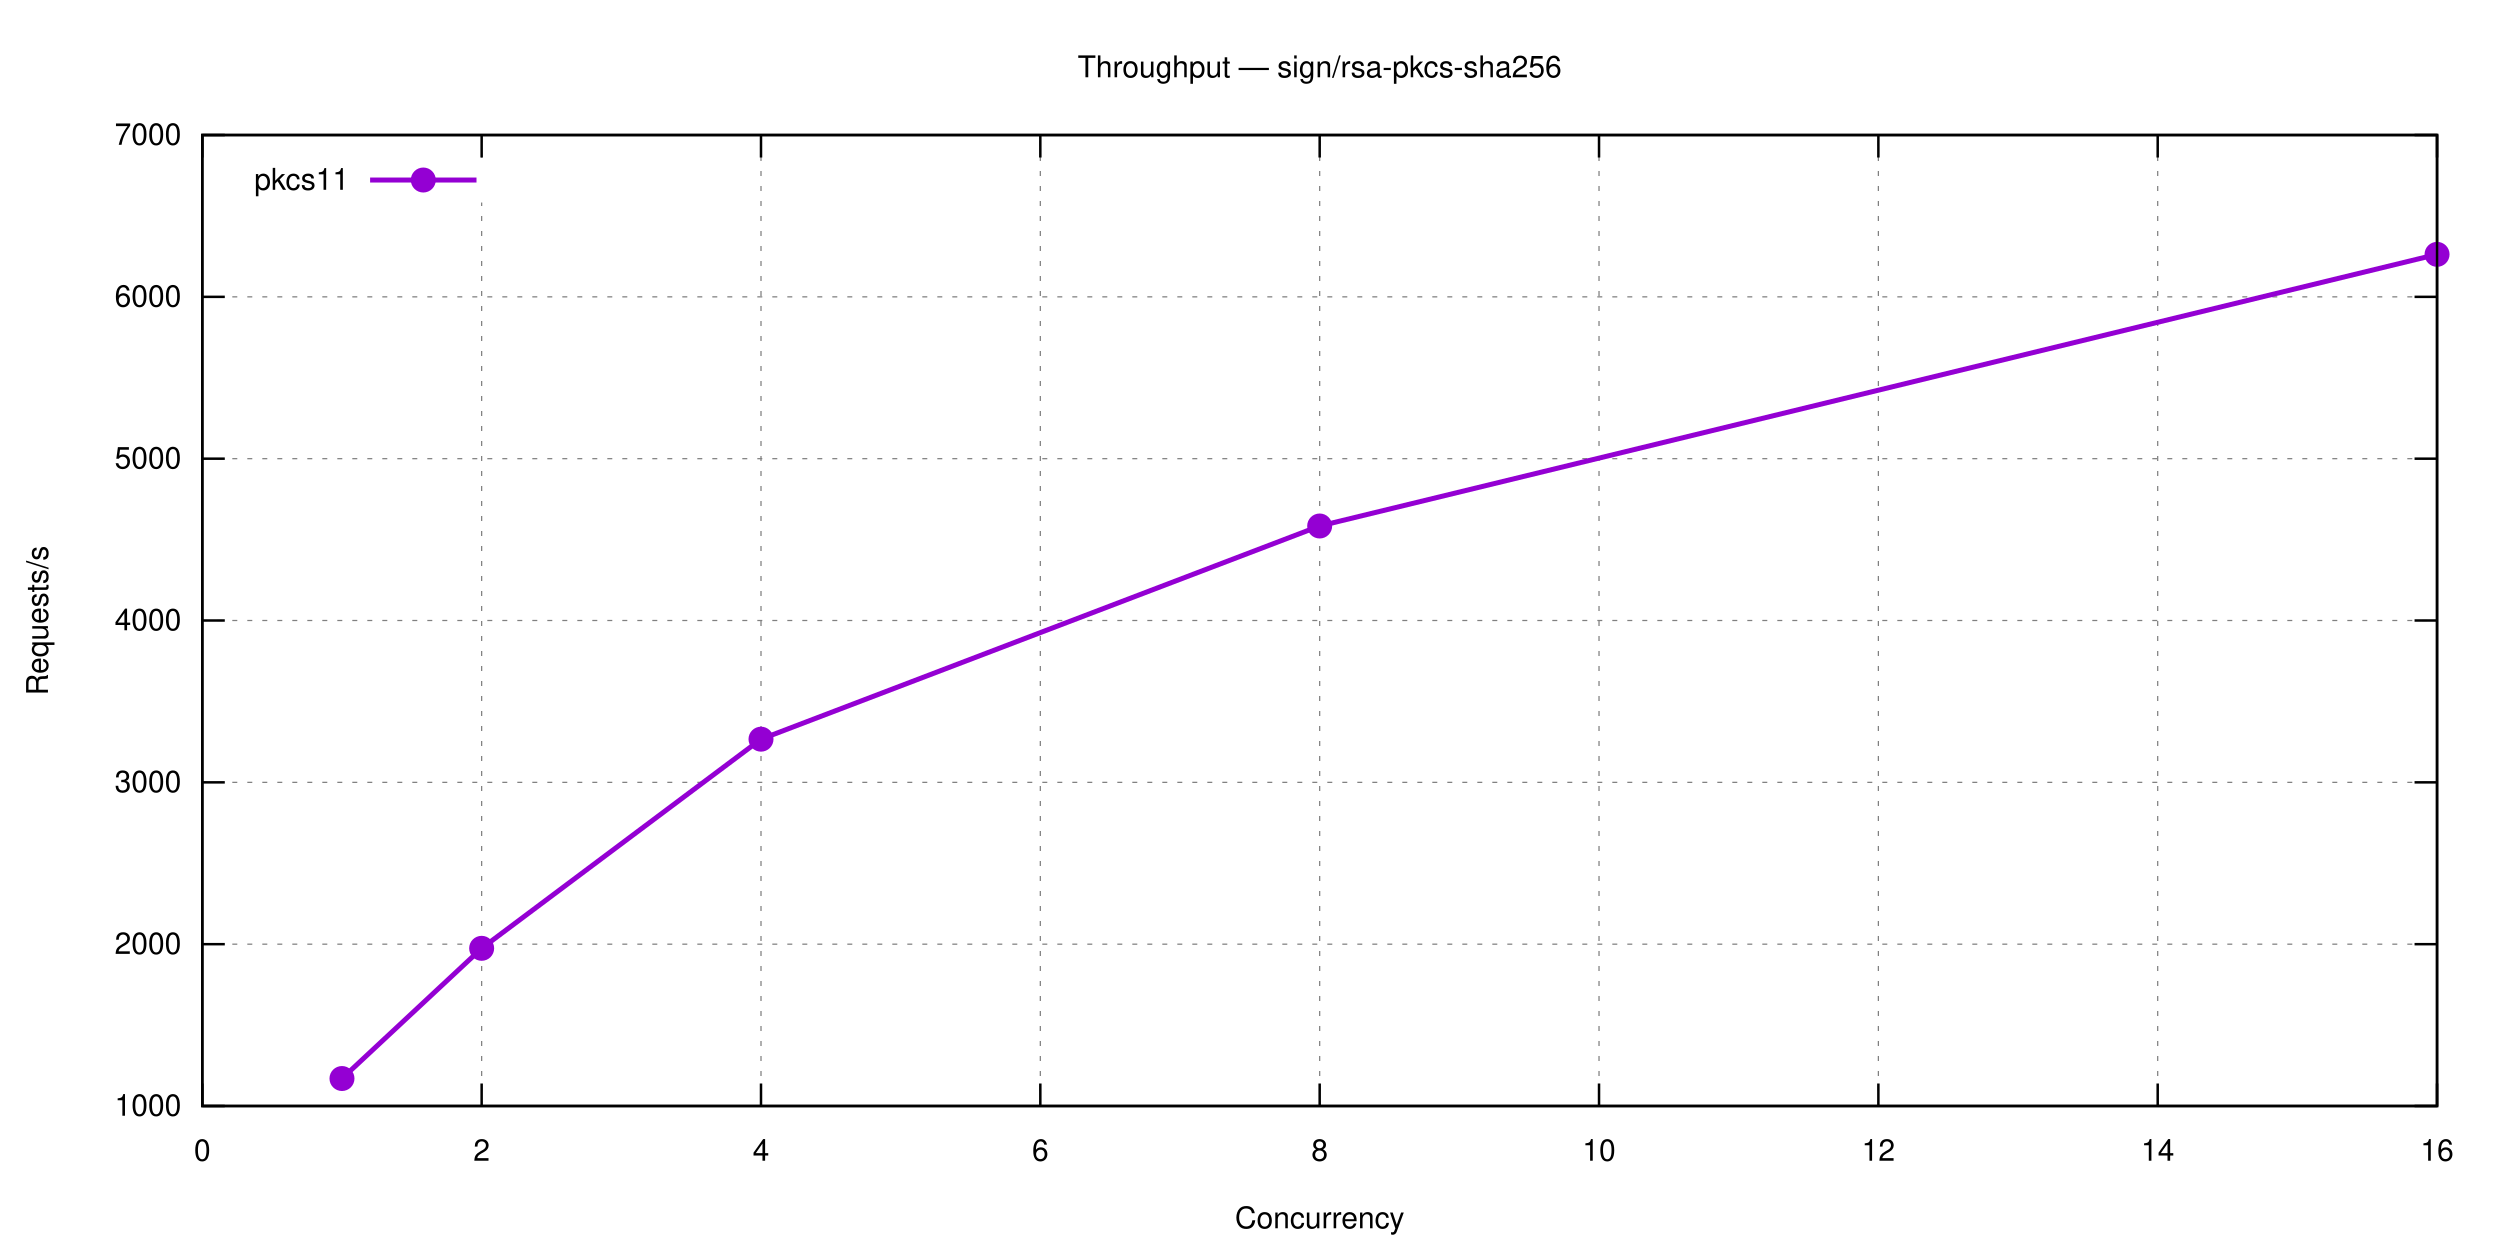
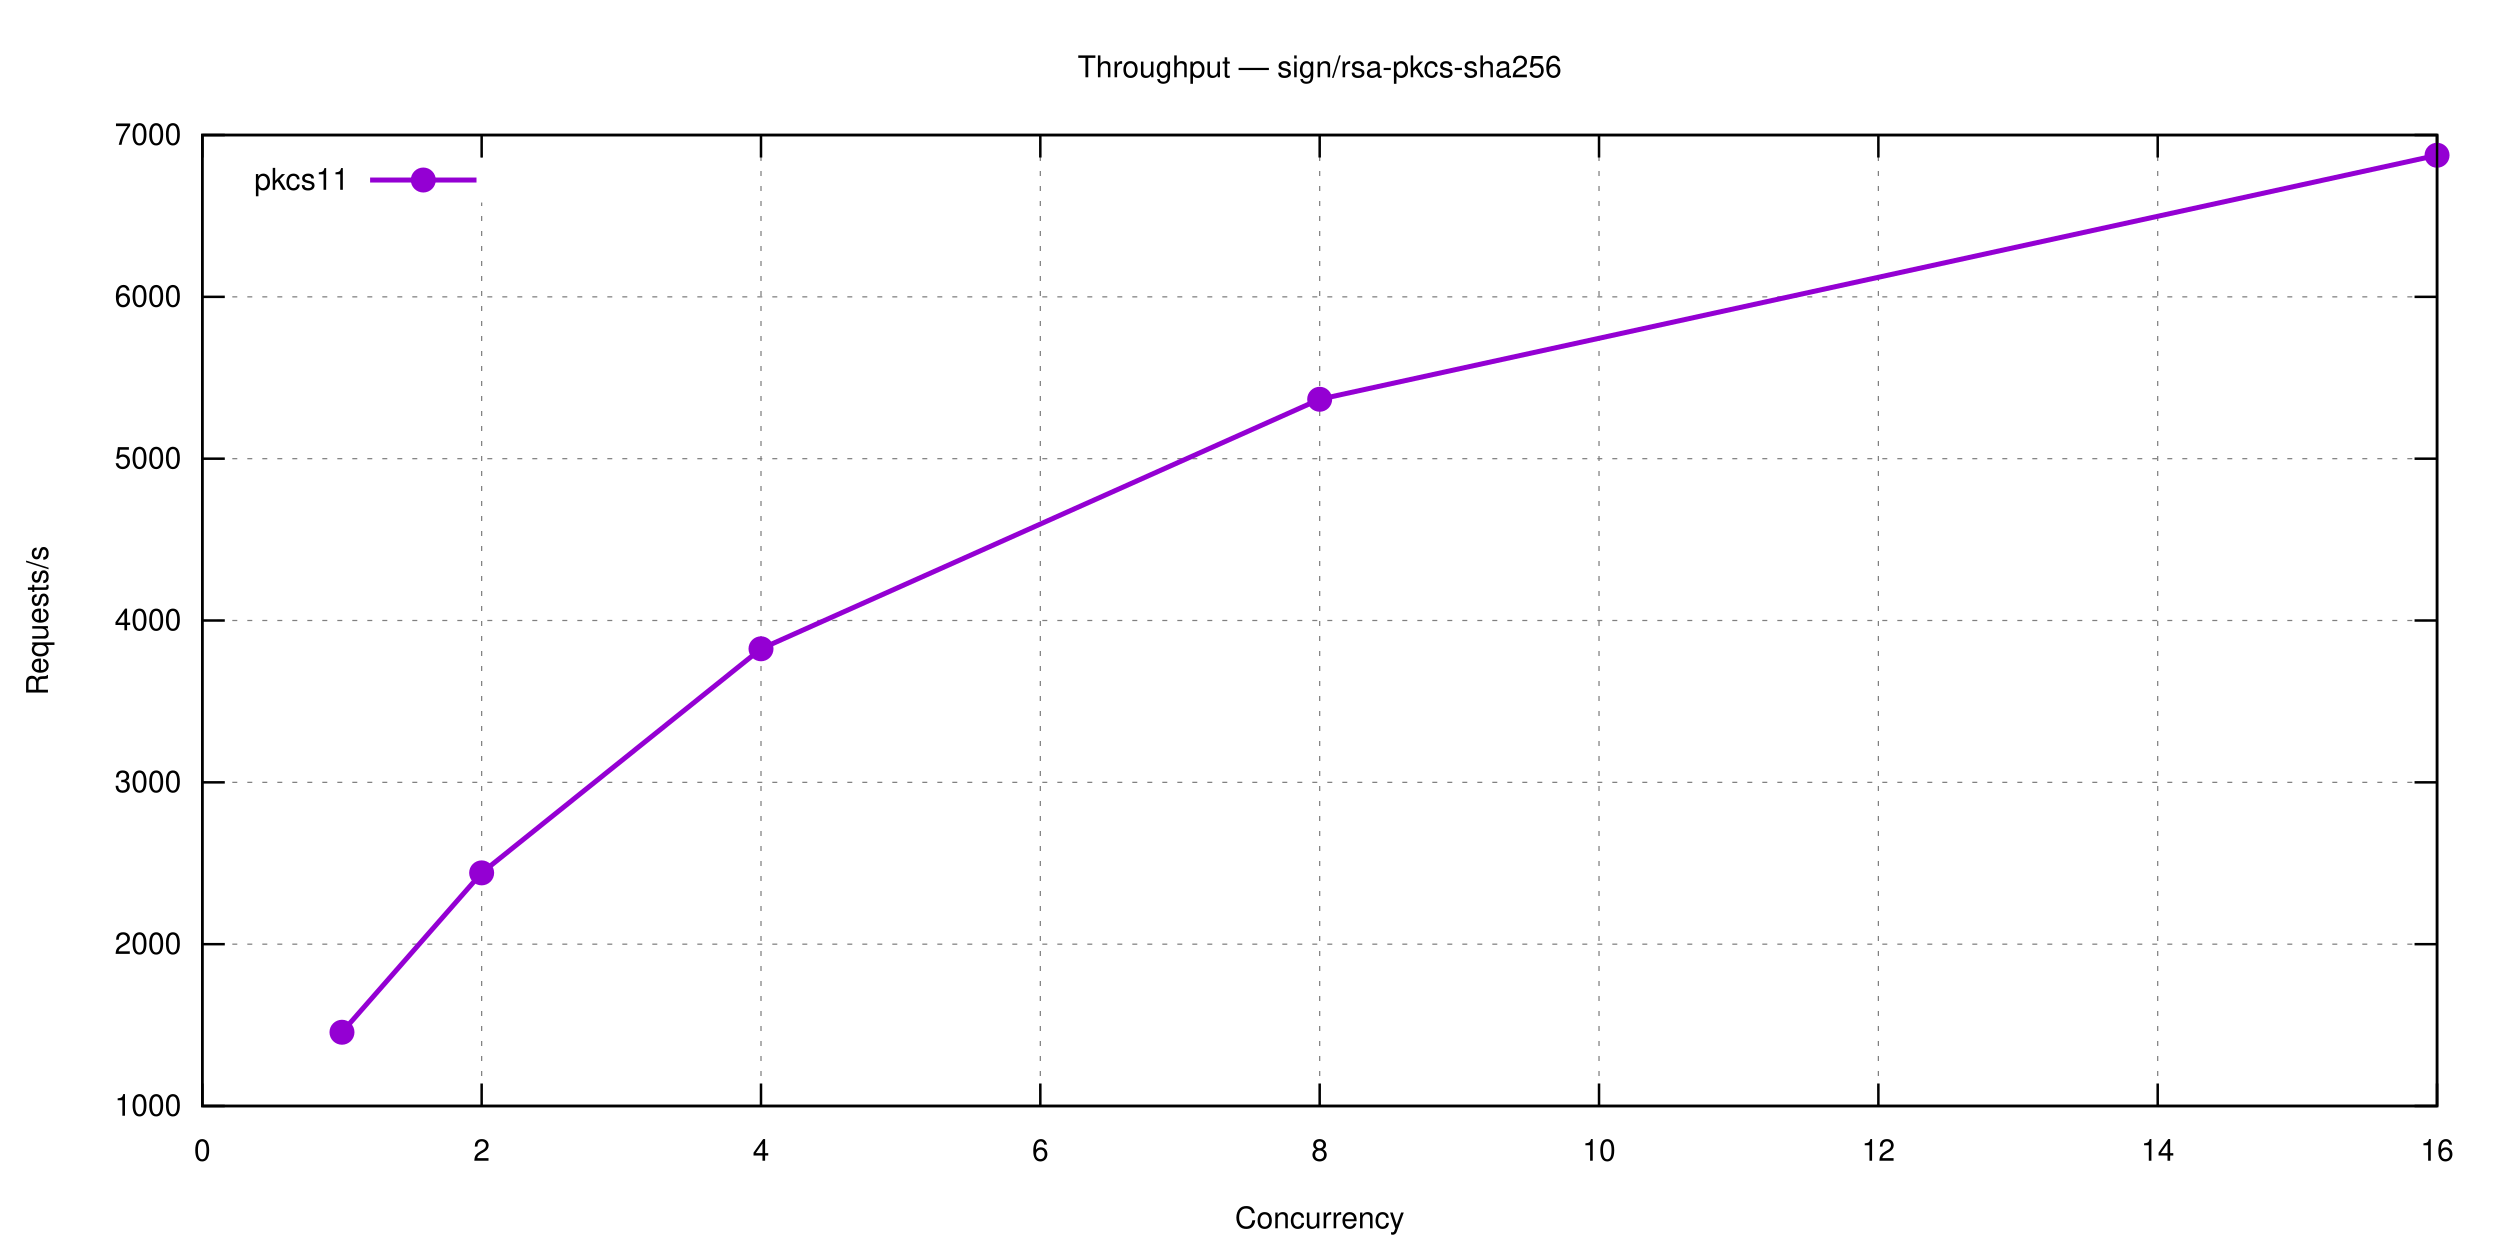
<svg xmlns="http://www.w3.org/2000/svg" xmlns:xlink="http://www.w3.org/1999/xlink" width="1000" height="500" viewBox="0 0 1000 500">
  <g id="gnuplot_canvas">
    <rect x="0" y="0" width="1000" height="500" fill="none" />
    <defs>
      <circle id="gpDot" r="0.5" stroke-width="0.5" stroke="currentColor" />
      <path id="gpPt0" stroke-width="0.222" stroke="currentColor" d="M-1,0 h2 M0,-1 v2" />
      <path id="gpPt1" stroke-width="0.222" stroke="currentColor" d="M-1,-1 L1,1 M1,-1 L-1,1" />
      <path id="gpPt2" stroke-width="0.222" stroke="currentColor" d="M-1,0 L1,0 M0,-1 L0,1 M-1,-1 L1,1 M-1,1 L1,-1" />
      <rect id="gpPt3" stroke-width="0.222" stroke="currentColor" x="-1" y="-1" width="2" height="2" />
      <rect id="gpPt4" stroke-width="0.222" stroke="currentColor" fill="currentColor" x="-1" y="-1" width="2" height="2" />
      <circle id="gpPt5" stroke-width="0.222" stroke="currentColor" cx="0" cy="0" r="1" />
      <use xlink:href="#gpPt5" id="gpPt6" fill="currentColor" stroke="none" />
      <path id="gpPt7" stroke-width="0.222" stroke="currentColor" d="M0,-1.33 L-1.33,0.67 L1.33,0.67 z" />
      <use xlink:href="#gpPt7" id="gpPt8" fill="currentColor" stroke="none" />
      <use xlink:href="#gpPt7" id="gpPt9" stroke="currentColor" transform="rotate(180)" />
      <use xlink:href="#gpPt9" id="gpPt10" fill="currentColor" stroke="none" />
      <use xlink:href="#gpPt3" id="gpPt11" stroke="currentColor" transform="rotate(45)" />
      <use xlink:href="#gpPt11" id="gpPt12" fill="currentColor" stroke="none" />
      <path id="gpPt13" stroke-width="0.222" stroke="currentColor" d="M0,1.330 L1.265,0.411 L0.782,-1.067 L-0.782,-1.076 L-1.265,0.411 z" />
      <use xlink:href="#gpPt13" id="gpPt14" fill="currentColor" stroke="none" />
      <filter id="textbox" filterUnits="objectBoundingBox" x="0" y="0" height="1" width="1">
        <feFlood flood-color="white" flood-opacity="1" result="bgnd" />
        <feComposite in="SourceGraphic" in2="bgnd" operator="atop" />
      </filter>
      <filter id="greybox" filterUnits="objectBoundingBox" x="0" y="0" height="1" width="1">
        <feFlood flood-color="lightgrey" flood-opacity="1" result="grey" />
        <feComposite in="SourceGraphic" in2="grey" operator="atop" />
      </filter>
    </defs>
    <g fill="none" color="white" stroke="currentColor" stroke-width="1.00" stroke-linecap="butt" stroke-linejoin="miter">
</g>
    <g fill="none" color="black" stroke="currentColor" stroke-width="1.00" stroke-linecap="butt" stroke-linejoin="miter">
</g>
    <g fill="none" color="black" stroke="black" stroke-width="0.50" stroke-linecap="butt" stroke-linejoin="miter">
</g>
    <g fill="none" color="gray" stroke="currentColor" stroke-width="0.50" stroke-linecap="butt" stroke-linejoin="miter">
      <path stroke="gray" stroke-dasharray="2,4" class="gridline" d="M80.92,442.40 L974.82,442.40  " />
    </g>
    <g fill="none" color="gray" stroke="gray" stroke-width="1.00" stroke-linecap="butt" stroke-linejoin="miter">
</g>
    <g fill="none" color="black" stroke="currentColor" stroke-width="1.00" stroke-linecap="butt" stroke-linejoin="miter">
      <path stroke="black" d="M80.92,442.40 L89.92,442.40 M974.82,442.40 L965.82,442.40  " />
      <g transform="translate(72.53,446.30)" stroke="none" fill="black" font-family="Helvetica" font-size="12.00" text-anchor="end">
        <text>
          <tspan font-family="Helvetica"> 1000</tspan>
        </text>
      </g>
    </g>
    <g fill="none" color="black" stroke="currentColor" stroke-width="1.00" stroke-linecap="butt" stroke-linejoin="miter">
</g>
    <g fill="none" color="black" stroke="black" stroke-width="0.50" stroke-linecap="butt" stroke-linejoin="miter">
</g>
    <g fill="none" color="gray" stroke="currentColor" stroke-width="0.50" stroke-linecap="butt" stroke-linejoin="miter">
      <path stroke="gray" stroke-dasharray="2,4" class="gridline" d="M80.92,377.67 L974.82,377.67  " />
    </g>
    <g fill="none" color="gray" stroke="gray" stroke-width="1.00" stroke-linecap="butt" stroke-linejoin="miter">
</g>
    <g fill="none" color="black" stroke="currentColor" stroke-width="1.00" stroke-linecap="butt" stroke-linejoin="miter">
      <path stroke="black" d="M80.92,377.67 L89.92,377.67 M974.82,377.67 L965.82,377.67  " />
      <g transform="translate(72.53,381.57)" stroke="none" fill="black" font-family="Helvetica" font-size="12.00" text-anchor="end">
        <text>
          <tspan font-family="Helvetica"> 2000</tspan>
        </text>
      </g>
    </g>
    <g fill="none" color="black" stroke="currentColor" stroke-width="1.00" stroke-linecap="butt" stroke-linejoin="miter">
</g>
    <g fill="none" color="black" stroke="black" stroke-width="0.50" stroke-linecap="butt" stroke-linejoin="miter">
</g>
    <g fill="none" color="gray" stroke="currentColor" stroke-width="0.50" stroke-linecap="butt" stroke-linejoin="miter">
      <path stroke="gray" stroke-dasharray="2,4" class="gridline" d="M80.92,312.94 L974.82,312.94  " />
    </g>
    <g fill="none" color="gray" stroke="gray" stroke-width="1.00" stroke-linecap="butt" stroke-linejoin="miter">
</g>
    <g fill="none" color="black" stroke="currentColor" stroke-width="1.00" stroke-linecap="butt" stroke-linejoin="miter">
      <path stroke="black" d="M80.92,312.94 L89.92,312.94 M974.82,312.94 L965.82,312.94  " />
      <g transform="translate(72.53,316.84)" stroke="none" fill="black" font-family="Helvetica" font-size="12.00" text-anchor="end">
        <text>
          <tspan font-family="Helvetica"> 3000</tspan>
        </text>
      </g>
    </g>
    <g fill="none" color="black" stroke="currentColor" stroke-width="1.00" stroke-linecap="butt" stroke-linejoin="miter">
</g>
    <g fill="none" color="black" stroke="black" stroke-width="0.50" stroke-linecap="butt" stroke-linejoin="miter">
</g>
    <g fill="none" color="gray" stroke="currentColor" stroke-width="0.50" stroke-linecap="butt" stroke-linejoin="miter">
      <path stroke="gray" stroke-dasharray="2,4" class="gridline" d="M80.92,248.20 L974.82,248.20  " />
    </g>
    <g fill="none" color="gray" stroke="gray" stroke-width="1.00" stroke-linecap="butt" stroke-linejoin="miter">
</g>
    <g fill="none" color="black" stroke="currentColor" stroke-width="1.00" stroke-linecap="butt" stroke-linejoin="miter">
      <path stroke="black" d="M80.92,248.20 L89.92,248.20 M974.82,248.20 L965.82,248.20  " />
      <g transform="translate(72.53,252.10)" stroke="none" fill="black" font-family="Helvetica" font-size="12.00" text-anchor="end">
        <text>
          <tspan font-family="Helvetica"> 4000</tspan>
        </text>
      </g>
    </g>
    <g fill="none" color="black" stroke="currentColor" stroke-width="1.00" stroke-linecap="butt" stroke-linejoin="miter">
</g>
    <g fill="none" color="black" stroke="black" stroke-width="0.50" stroke-linecap="butt" stroke-linejoin="miter">
</g>
    <g fill="none" color="gray" stroke="currentColor" stroke-width="0.50" stroke-linecap="butt" stroke-linejoin="miter">
      <path stroke="gray" stroke-dasharray="2,4" class="gridline" d="M80.92,183.47 L974.82,183.47  " />
    </g>
    <g fill="none" color="gray" stroke="gray" stroke-width="1.00" stroke-linecap="butt" stroke-linejoin="miter">
</g>
    <g fill="none" color="black" stroke="currentColor" stroke-width="1.00" stroke-linecap="butt" stroke-linejoin="miter">
      <path stroke="black" d="M80.92,183.47 L89.92,183.47 M974.82,183.47 L965.82,183.47  " />
      <g transform="translate(72.53,187.37)" stroke="none" fill="black" font-family="Helvetica" font-size="12.00" text-anchor="end">
        <text>
          <tspan font-family="Helvetica"> 5000</tspan>
        </text>
      </g>
    </g>
    <g fill="none" color="black" stroke="currentColor" stroke-width="1.00" stroke-linecap="butt" stroke-linejoin="miter">
</g>
    <g fill="none" color="black" stroke="black" stroke-width="0.50" stroke-linecap="butt" stroke-linejoin="miter">
</g>
    <g fill="none" color="gray" stroke="currentColor" stroke-width="0.50" stroke-linecap="butt" stroke-linejoin="miter">
      <path stroke="gray" stroke-dasharray="2,4" class="gridline" d="M80.92,118.74 L974.82,118.74  " />
    </g>
    <g fill="none" color="gray" stroke="gray" stroke-width="1.00" stroke-linecap="butt" stroke-linejoin="miter">
</g>
    <g fill="none" color="black" stroke="currentColor" stroke-width="1.00" stroke-linecap="butt" stroke-linejoin="miter">
      <path stroke="black" d="M80.92,118.74 L89.92,118.74 M974.82,118.74 L965.82,118.74  " />
      <g transform="translate(72.53,122.64)" stroke="none" fill="black" font-family="Helvetica" font-size="12.00" text-anchor="end">
        <text>
          <tspan font-family="Helvetica"> 6000</tspan>
        </text>
      </g>
    </g>
    <g fill="none" color="black" stroke="currentColor" stroke-width="1.00" stroke-linecap="butt" stroke-linejoin="miter">
</g>
    <g fill="none" color="black" stroke="black" stroke-width="0.50" stroke-linecap="butt" stroke-linejoin="miter">
</g>
    <g fill="none" color="gray" stroke="currentColor" stroke-width="0.50" stroke-linecap="butt" stroke-linejoin="miter">
      <path stroke="gray" stroke-dasharray="2,4" class="gridline" d="M80.92,54.01 L974.82,54.01  " />
    </g>
    <g fill="none" color="gray" stroke="gray" stroke-width="1.00" stroke-linecap="butt" stroke-linejoin="miter">
</g>
    <g fill="none" color="black" stroke="currentColor" stroke-width="1.00" stroke-linecap="butt" stroke-linejoin="miter">
      <path stroke="black" d="M80.92,54.01 L89.92,54.01 M974.82,54.01 L965.82,54.01  " />
      <g transform="translate(72.53,57.91)" stroke="none" fill="black" font-family="Helvetica" font-size="12.00" text-anchor="end">
        <text>
          <tspan font-family="Helvetica"> 7000</tspan>
        </text>
      </g>
    </g>
    <g fill="none" color="black" stroke="currentColor" stroke-width="1.00" stroke-linecap="butt" stroke-linejoin="miter">
</g>
    <g fill="none" color="black" stroke="black" stroke-width="0.50" stroke-linecap="butt" stroke-linejoin="miter">
</g>
    <g fill="none" color="gray" stroke="currentColor" stroke-width="0.50" stroke-linecap="butt" stroke-linejoin="miter">
      <path stroke="gray" stroke-dasharray="2,4" class="gridline" d="M80.92,442.40 L80.92,54.01  " />
    </g>
    <g fill="none" color="gray" stroke="gray" stroke-width="1.00" stroke-linecap="butt" stroke-linejoin="miter">
</g>
    <g fill="none" color="black" stroke="currentColor" stroke-width="1.00" stroke-linecap="butt" stroke-linejoin="miter">
      <path stroke="black" d="M80.92,442.40 L80.92,433.40 M80.92,54.01 L80.92,63.01  " />
      <g transform="translate(80.92,464.30)" stroke="none" fill="black" font-family="Helvetica" font-size="12.00" text-anchor="middle">
        <text>
          <tspan font-family="Helvetica"> 0</tspan>
        </text>
      </g>
    </g>
    <g fill="none" color="black" stroke="currentColor" stroke-width="1.00" stroke-linecap="butt" stroke-linejoin="miter">
</g>
    <g fill="none" color="black" stroke="black" stroke-width="0.50" stroke-linecap="butt" stroke-linejoin="miter">
</g>
    <g fill="none" color="gray" stroke="currentColor" stroke-width="0.50" stroke-linecap="butt" stroke-linejoin="miter">
      <path stroke="gray" stroke-dasharray="2,4" class="gridline" d="M192.66,442.40 L192.66,81.01 M192.66,63.01 L192.66,54.01  " />
    </g>
    <g fill="none" color="gray" stroke="gray" stroke-width="1.00" stroke-linecap="butt" stroke-linejoin="miter">
</g>
    <g fill="none" color="black" stroke="currentColor" stroke-width="1.00" stroke-linecap="butt" stroke-linejoin="miter">
      <path stroke="black" d="M192.66,442.40 L192.66,433.40 M192.66,54.01 L192.66,63.01  " />
      <g transform="translate(192.66,464.30)" stroke="none" fill="black" font-family="Helvetica" font-size="12.00" text-anchor="middle">
        <text>
          <tspan font-family="Helvetica"> 2</tspan>
        </text>
      </g>
    </g>
    <g fill="none" color="black" stroke="currentColor" stroke-width="1.00" stroke-linecap="butt" stroke-linejoin="miter">
</g>
    <g fill="none" color="black" stroke="black" stroke-width="0.50" stroke-linecap="butt" stroke-linejoin="miter">
</g>
    <g fill="none" color="gray" stroke="currentColor" stroke-width="0.50" stroke-linecap="butt" stroke-linejoin="miter">
      <path stroke="gray" stroke-dasharray="2,4" class="gridline" d="M304.40,442.40 L304.40,54.01  " />
    </g>
    <g fill="none" color="gray" stroke="gray" stroke-width="1.00" stroke-linecap="butt" stroke-linejoin="miter">
</g>
    <g fill="none" color="black" stroke="currentColor" stroke-width="1.00" stroke-linecap="butt" stroke-linejoin="miter">
      <path stroke="black" d="M304.40,442.40 L304.40,433.40 M304.40,54.01 L304.40,63.01  " />
      <g transform="translate(304.40,464.30)" stroke="none" fill="black" font-family="Helvetica" font-size="12.00" text-anchor="middle">
        <text>
          <tspan font-family="Helvetica"> 4</tspan>
        </text>
      </g>
    </g>
    <g fill="none" color="black" stroke="currentColor" stroke-width="1.00" stroke-linecap="butt" stroke-linejoin="miter">
</g>
    <g fill="none" color="black" stroke="black" stroke-width="0.50" stroke-linecap="butt" stroke-linejoin="miter">
</g>
    <g fill="none" color="gray" stroke="currentColor" stroke-width="0.50" stroke-linecap="butt" stroke-linejoin="miter">
      <path stroke="gray" stroke-dasharray="2,4" class="gridline" d="M416.13,442.40 L416.13,54.01  " />
    </g>
    <g fill="none" color="gray" stroke="gray" stroke-width="1.00" stroke-linecap="butt" stroke-linejoin="miter">
</g>
    <g fill="none" color="black" stroke="currentColor" stroke-width="1.00" stroke-linecap="butt" stroke-linejoin="miter">
      <path stroke="black" d="M416.13,442.40 L416.13,433.40 M416.13,54.01 L416.13,63.01  " />
      <g transform="translate(416.13,464.30)" stroke="none" fill="black" font-family="Helvetica" font-size="12.00" text-anchor="middle">
        <text>
          <tspan font-family="Helvetica"> 6</tspan>
        </text>
      </g>
    </g>
    <g fill="none" color="black" stroke="currentColor" stroke-width="1.00" stroke-linecap="butt" stroke-linejoin="miter">
</g>
    <g fill="none" color="black" stroke="black" stroke-width="0.50" stroke-linecap="butt" stroke-linejoin="miter">
</g>
    <g fill="none" color="gray" stroke="currentColor" stroke-width="0.50" stroke-linecap="butt" stroke-linejoin="miter">
      <path stroke="gray" stroke-dasharray="2,4" class="gridline" d="M527.87,442.40 L527.87,54.01  " />
    </g>
    <g fill="none" color="gray" stroke="gray" stroke-width="1.00" stroke-linecap="butt" stroke-linejoin="miter">
</g>
    <g fill="none" color="black" stroke="currentColor" stroke-width="1.00" stroke-linecap="butt" stroke-linejoin="miter">
      <path stroke="black" d="M527.87,442.40 L527.87,433.40 M527.87,54.01 L527.87,63.01  " />
      <g transform="translate(527.87,464.30)" stroke="none" fill="black" font-family="Helvetica" font-size="12.00" text-anchor="middle">
        <text>
          <tspan font-family="Helvetica"> 8</tspan>
        </text>
      </g>
    </g>
    <g fill="none" color="black" stroke="currentColor" stroke-width="1.00" stroke-linecap="butt" stroke-linejoin="miter">
</g>
    <g fill="none" color="black" stroke="black" stroke-width="0.50" stroke-linecap="butt" stroke-linejoin="miter">
</g>
    <g fill="none" color="gray" stroke="currentColor" stroke-width="0.50" stroke-linecap="butt" stroke-linejoin="miter">
      <path stroke="gray" stroke-dasharray="2,4" class="gridline" d="M639.61,442.40 L639.61,54.01  " />
    </g>
    <g fill="none" color="gray" stroke="gray" stroke-width="1.00" stroke-linecap="butt" stroke-linejoin="miter">
</g>
    <g fill="none" color="black" stroke="currentColor" stroke-width="1.00" stroke-linecap="butt" stroke-linejoin="miter">
      <path stroke="black" d="M639.61,442.40 L639.61,433.40 M639.61,54.01 L639.61,63.01  " />
      <g transform="translate(639.61,464.30)" stroke="none" fill="black" font-family="Helvetica" font-size="12.00" text-anchor="middle">
        <text>
          <tspan font-family="Helvetica"> 10</tspan>
        </text>
      </g>
    </g>
    <g fill="none" color="black" stroke="currentColor" stroke-width="1.00" stroke-linecap="butt" stroke-linejoin="miter">
</g>
    <g fill="none" color="black" stroke="black" stroke-width="0.50" stroke-linecap="butt" stroke-linejoin="miter">
</g>
    <g fill="none" color="gray" stroke="currentColor" stroke-width="0.50" stroke-linecap="butt" stroke-linejoin="miter">
      <path stroke="gray" stroke-dasharray="2,4" class="gridline" d="M751.35,442.40 L751.35,54.01  " />
    </g>
    <g fill="none" color="gray" stroke="gray" stroke-width="1.00" stroke-linecap="butt" stroke-linejoin="miter">
</g>
    <g fill="none" color="black" stroke="currentColor" stroke-width="1.00" stroke-linecap="butt" stroke-linejoin="miter">
      <path stroke="black" d="M751.35,442.40 L751.35,433.40 M751.35,54.01 L751.35,63.01  " />
      <g transform="translate(751.35,464.30)" stroke="none" fill="black" font-family="Helvetica" font-size="12.00" text-anchor="middle">
        <text>
          <tspan font-family="Helvetica"> 12</tspan>
        </text>
      </g>
    </g>
    <g fill="none" color="black" stroke="currentColor" stroke-width="1.00" stroke-linecap="butt" stroke-linejoin="miter">
</g>
    <g fill="none" color="black" stroke="black" stroke-width="0.50" stroke-linecap="butt" stroke-linejoin="miter">
</g>
    <g fill="none" color="gray" stroke="currentColor" stroke-width="0.50" stroke-linecap="butt" stroke-linejoin="miter">
      <path stroke="gray" stroke-dasharray="2,4" class="gridline" d="M863.08,442.40 L863.08,54.01  " />
    </g>
    <g fill="none" color="gray" stroke="gray" stroke-width="1.00" stroke-linecap="butt" stroke-linejoin="miter">
</g>
    <g fill="none" color="black" stroke="currentColor" stroke-width="1.00" stroke-linecap="butt" stroke-linejoin="miter">
      <path stroke="black" d="M863.08,442.40 L863.08,433.40 M863.08,54.01 L863.08,63.01  " />
      <g transform="translate(863.08,464.30)" stroke="none" fill="black" font-family="Helvetica" font-size="12.00" text-anchor="middle">
        <text>
          <tspan font-family="Helvetica"> 14</tspan>
        </text>
      </g>
    </g>
    <g fill="none" color="black" stroke="currentColor" stroke-width="1.00" stroke-linecap="butt" stroke-linejoin="miter">
</g>
    <g fill="none" color="black" stroke="black" stroke-width="0.50" stroke-linecap="butt" stroke-linejoin="miter">
</g>
    <g fill="none" color="gray" stroke="currentColor" stroke-width="0.50" stroke-linecap="butt" stroke-linejoin="miter">
      <path stroke="gray" stroke-dasharray="2,4" class="gridline" d="M974.82,442.40 L974.82,54.01  " />
    </g>
    <g fill="none" color="gray" stroke="gray" stroke-width="1.00" stroke-linecap="butt" stroke-linejoin="miter">
</g>
    <g fill="none" color="black" stroke="currentColor" stroke-width="1.00" stroke-linecap="butt" stroke-linejoin="miter">
      <path stroke="black" d="M974.82,442.40 L974.82,433.40 M974.82,54.01 L974.82,63.01  " />
      <g transform="translate(974.82,464.30)" stroke="none" fill="black" font-family="Helvetica" font-size="12.00" text-anchor="middle">
        <text>
          <tspan font-family="Helvetica"> 16</tspan>
        </text>
      </g>
    </g>
    <g fill="none" color="black" stroke="currentColor" stroke-width="1.00" stroke-linecap="butt" stroke-linejoin="miter">
</g>
    <g fill="none" color="black" stroke="currentColor" stroke-width="1.00" stroke-linecap="butt" stroke-linejoin="miter">
      <path stroke="black" d="M80.92,54.01 L80.92,442.40 L974.82,442.40 L974.82,54.01 L80.92,54.01 Z  " />
    </g>
    <g fill="none" color="black" stroke="currentColor" stroke-width="1.00" stroke-linecap="butt" stroke-linejoin="miter">
</g>
    <g id="gnuplot_plot_1">
      <g fill="none" color="white" stroke="black" stroke-width="2.00" stroke-linecap="butt" stroke-linejoin="miter">
</g>
      <g fill="none" color="black" stroke="currentColor" stroke-width="2.00" stroke-linecap="butt" stroke-linejoin="miter">
        <g transform="translate(139.65,75.91)" stroke="none" fill="black" font-family="Helvetica" font-size="12.00" text-anchor="end">
          <text>
            <tspan font-family="Helvetica">pkcs11</tspan>
          </text>
        </g>
      </g>
      <g fill="none" color="black" stroke="currentColor" stroke-width="2.00" stroke-linecap="butt" stroke-linejoin="miter">
-         <path stroke="rgb(148,   0, 211)" d="M148.04,72.01 L190.60,72.01 M136.79,431.41 L192.66,379.33 L304.40,295.67 L527.87,210.40 L974.82,101.74  " />
-         <use xlink:href="#gpPt6" transform="translate(136.79,431.41) scale(4.50)" color="rgb(148,   0, 211)" />
-         <use xlink:href="#gpPt6" transform="translate(192.66,379.33) scale(4.50)" color="rgb(148,   0, 211)" />
-         <use xlink:href="#gpPt6" transform="translate(304.40,295.67) scale(4.50)" color="rgb(148,   0, 211)" />
-         <use xlink:href="#gpPt6" transform="translate(527.87,210.40) scale(4.50)" color="rgb(148,   0, 211)" />
-         <use xlink:href="#gpPt6" transform="translate(974.82,101.74) scale(4.50)" color="rgb(148,   0, 211)" />
+         <path stroke="rgb(148,   0, 211)" d="M148.04,72.01 L190.60,72.01 M136.79,412.90 L192.66,349.15 L304.40,259.52 L527.87,159.71 L974.82,62.10  " />
+         <use xlink:href="#gpPt6" transform="translate(136.79,412.90) scale(4.50)" color="rgb(148,   0, 211)" />
+         <use xlink:href="#gpPt6" transform="translate(192.66,349.15) scale(4.50)" color="rgb(148,   0, 211)" />
+         <use xlink:href="#gpPt6" transform="translate(304.40,259.52) scale(4.50)" color="rgb(148,   0, 211)" />
+         <use xlink:href="#gpPt6" transform="translate(527.87,159.71) scale(4.50)" color="rgb(148,   0, 211)" />
+         <use xlink:href="#gpPt6" transform="translate(974.82,62.10) scale(4.50)" color="rgb(148,   0, 211)" />
        <use xlink:href="#gpPt6" transform="translate(169.32,72.01) scale(4.50)" color="rgb(148,   0, 211)" />
      </g>
    </g>
    <g fill="none" color="black" stroke="currentColor" stroke-width="2.00" stroke-linecap="butt" stroke-linejoin="miter">
</g>
    <g fill="none" color="black" stroke="black" stroke-width="1.00" stroke-linecap="butt" stroke-linejoin="miter">
</g>
    <g fill="none" color="black" stroke="currentColor" stroke-width="1.00" stroke-linecap="butt" stroke-linejoin="miter">
      <path stroke="black" d="M80.92,54.01 L80.92,442.40 L974.82,442.40 L974.82,54.01 L80.92,54.01 Z  " />
      <g transform="translate(19.18,248.21) rotate(270.00)" stroke="none" fill="black" font-family="Helvetica" font-size="12.00" text-anchor="middle">
        <text>
          <tspan font-family="Helvetica">Requests/s</tspan>
        </text>
      </g>
    </g>
    <g fill="none" color="black" stroke="currentColor" stroke-width="1.00" stroke-linecap="butt" stroke-linejoin="miter">
      <g transform="translate(527.87,491.30)" stroke="none" fill="black" font-family="Helvetica" font-size="12.00" text-anchor="middle">
        <text>
          <tspan font-family="Helvetica">Concurrency</tspan>
        </text>
      </g>
    </g>
    <g fill="none" color="black" stroke="currentColor" stroke-width="1.00" stroke-linecap="butt" stroke-linejoin="miter">
</g>
    <g fill="none" color="black" stroke="currentColor" stroke-width="1.00" stroke-linecap="butt" stroke-linejoin="miter">
      <g transform="translate(527.87,30.91)" stroke="none" fill="black" font-family="Helvetica" font-size="12.00" text-anchor="middle">
        <text>
          <tspan font-family="Helvetica">Throughput — sign/rsa-pkcs-sha256</tspan>
        </text>
      </g>
    </g>
    <g fill="none" color="black" stroke="currentColor" stroke-width="1.00" stroke-linecap="butt" stroke-linejoin="miter">
</g>
  </g>
</svg>
